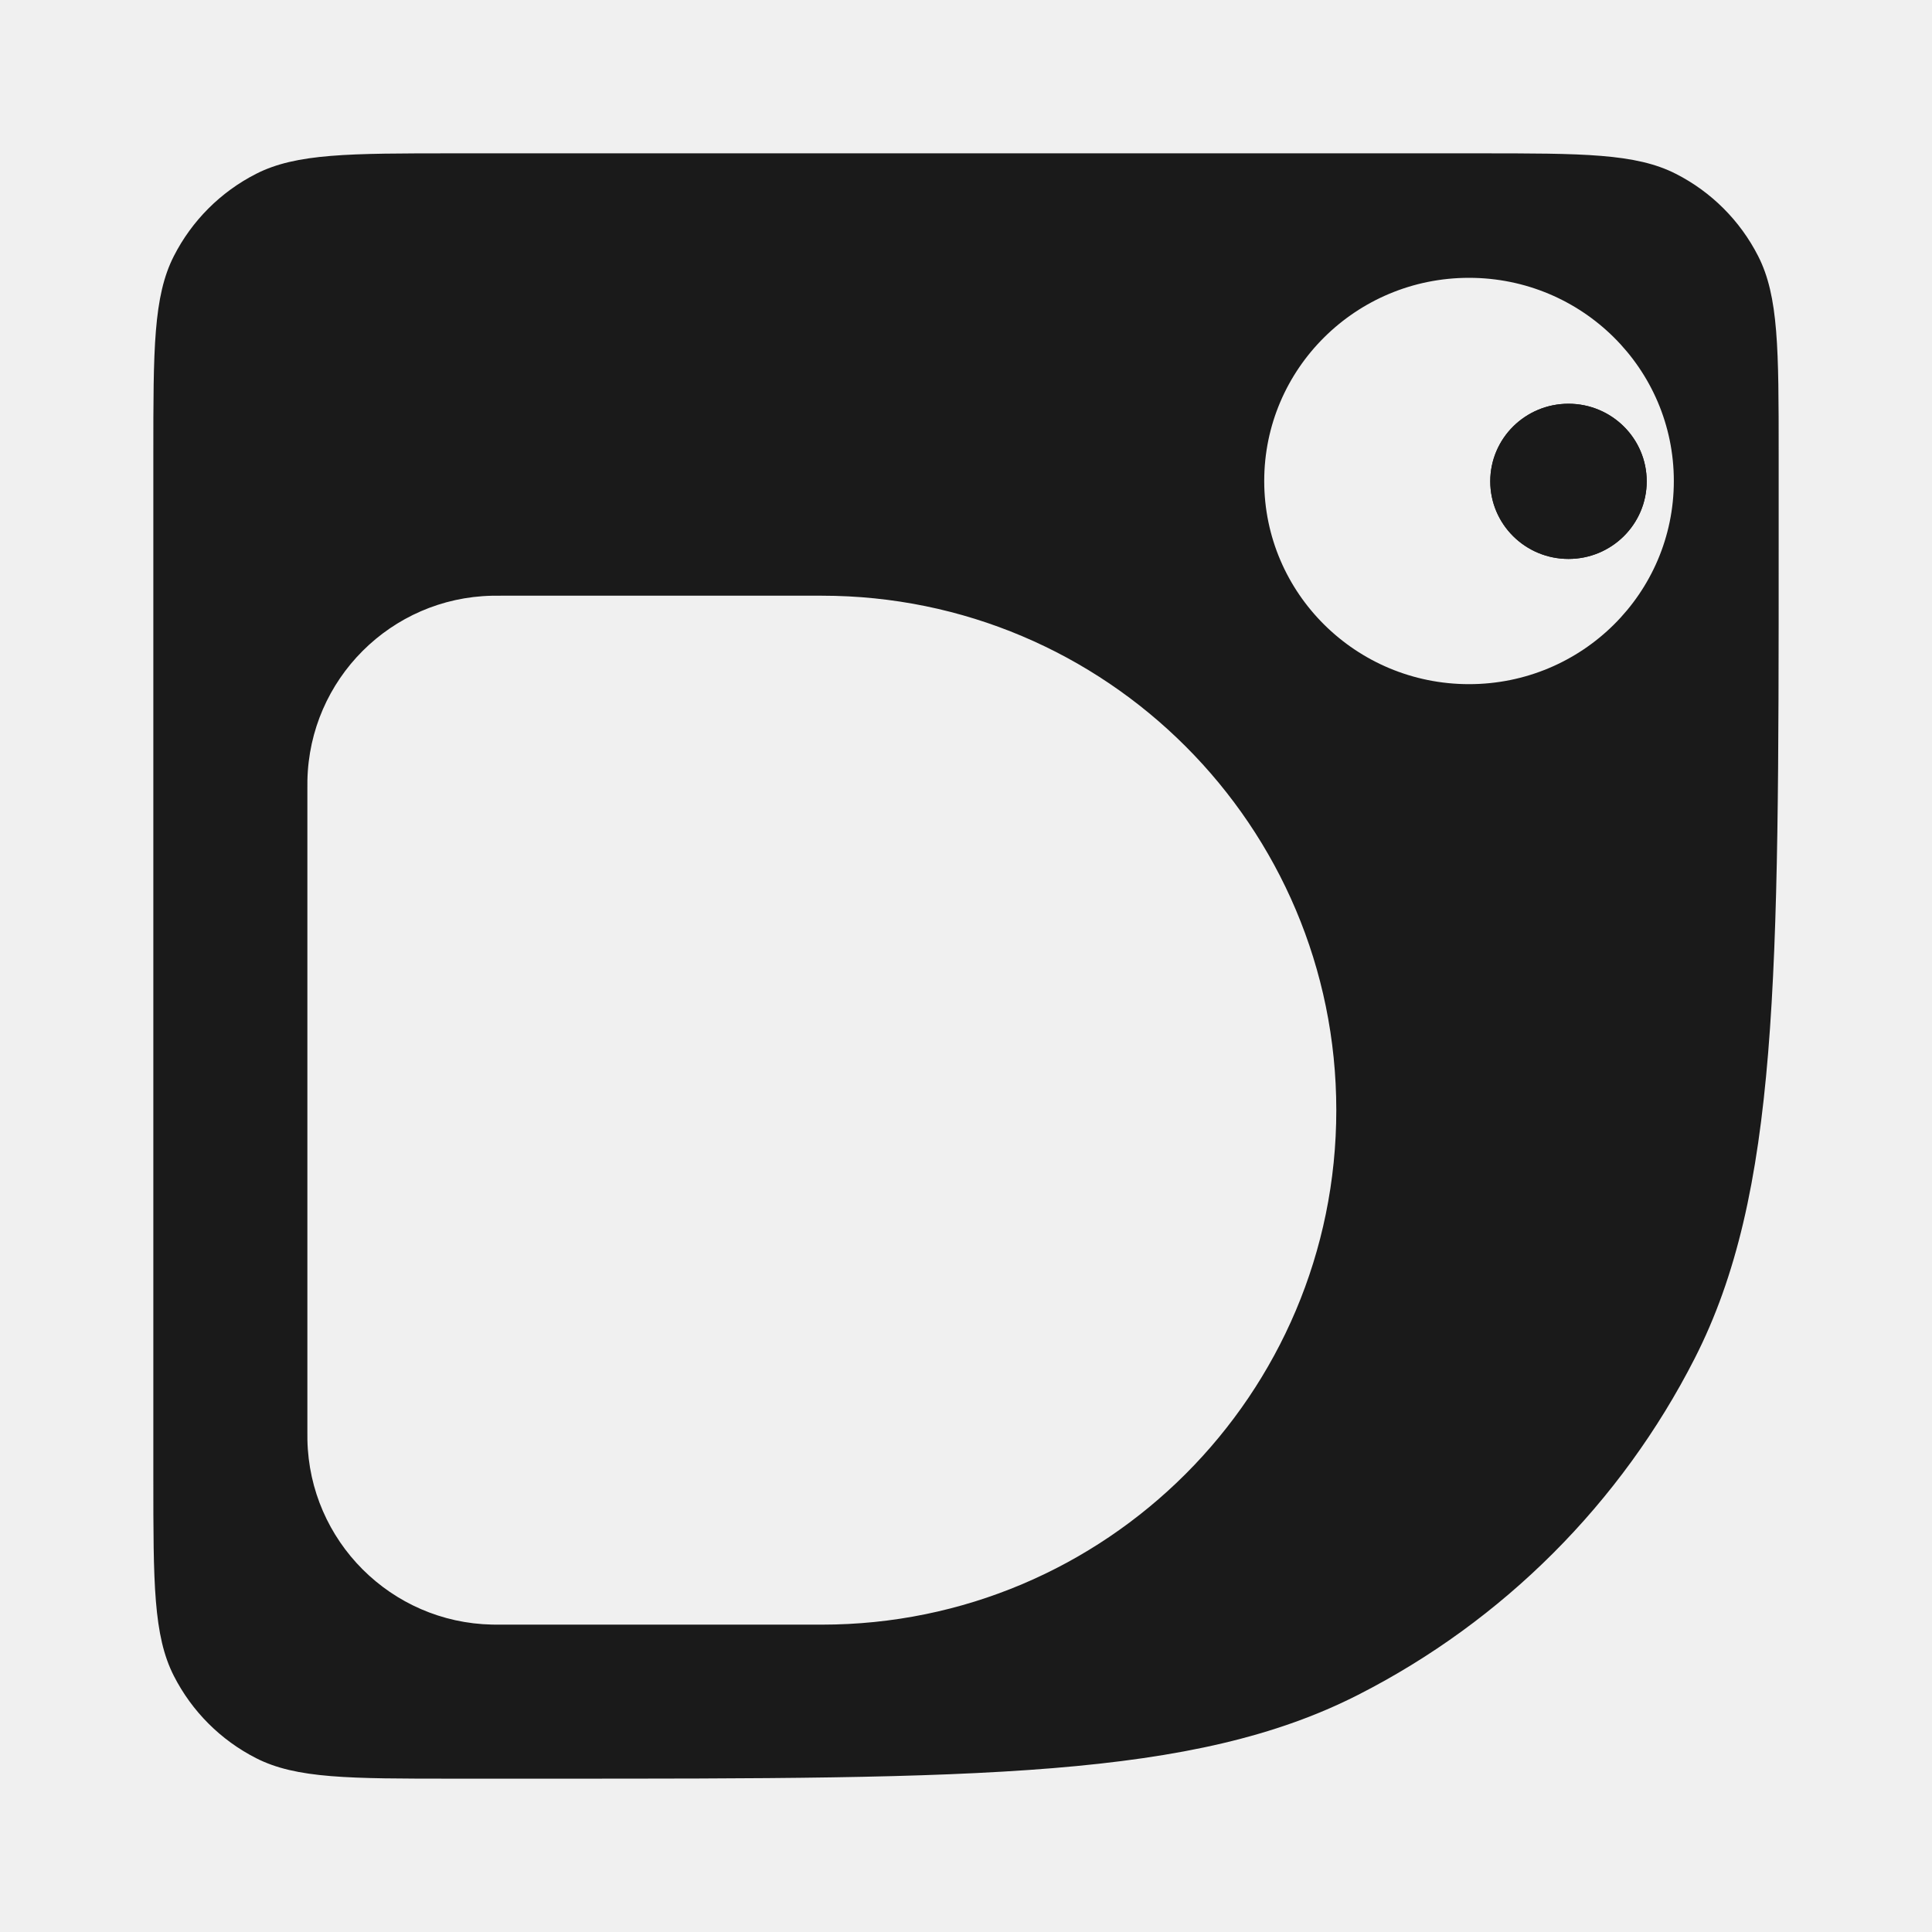
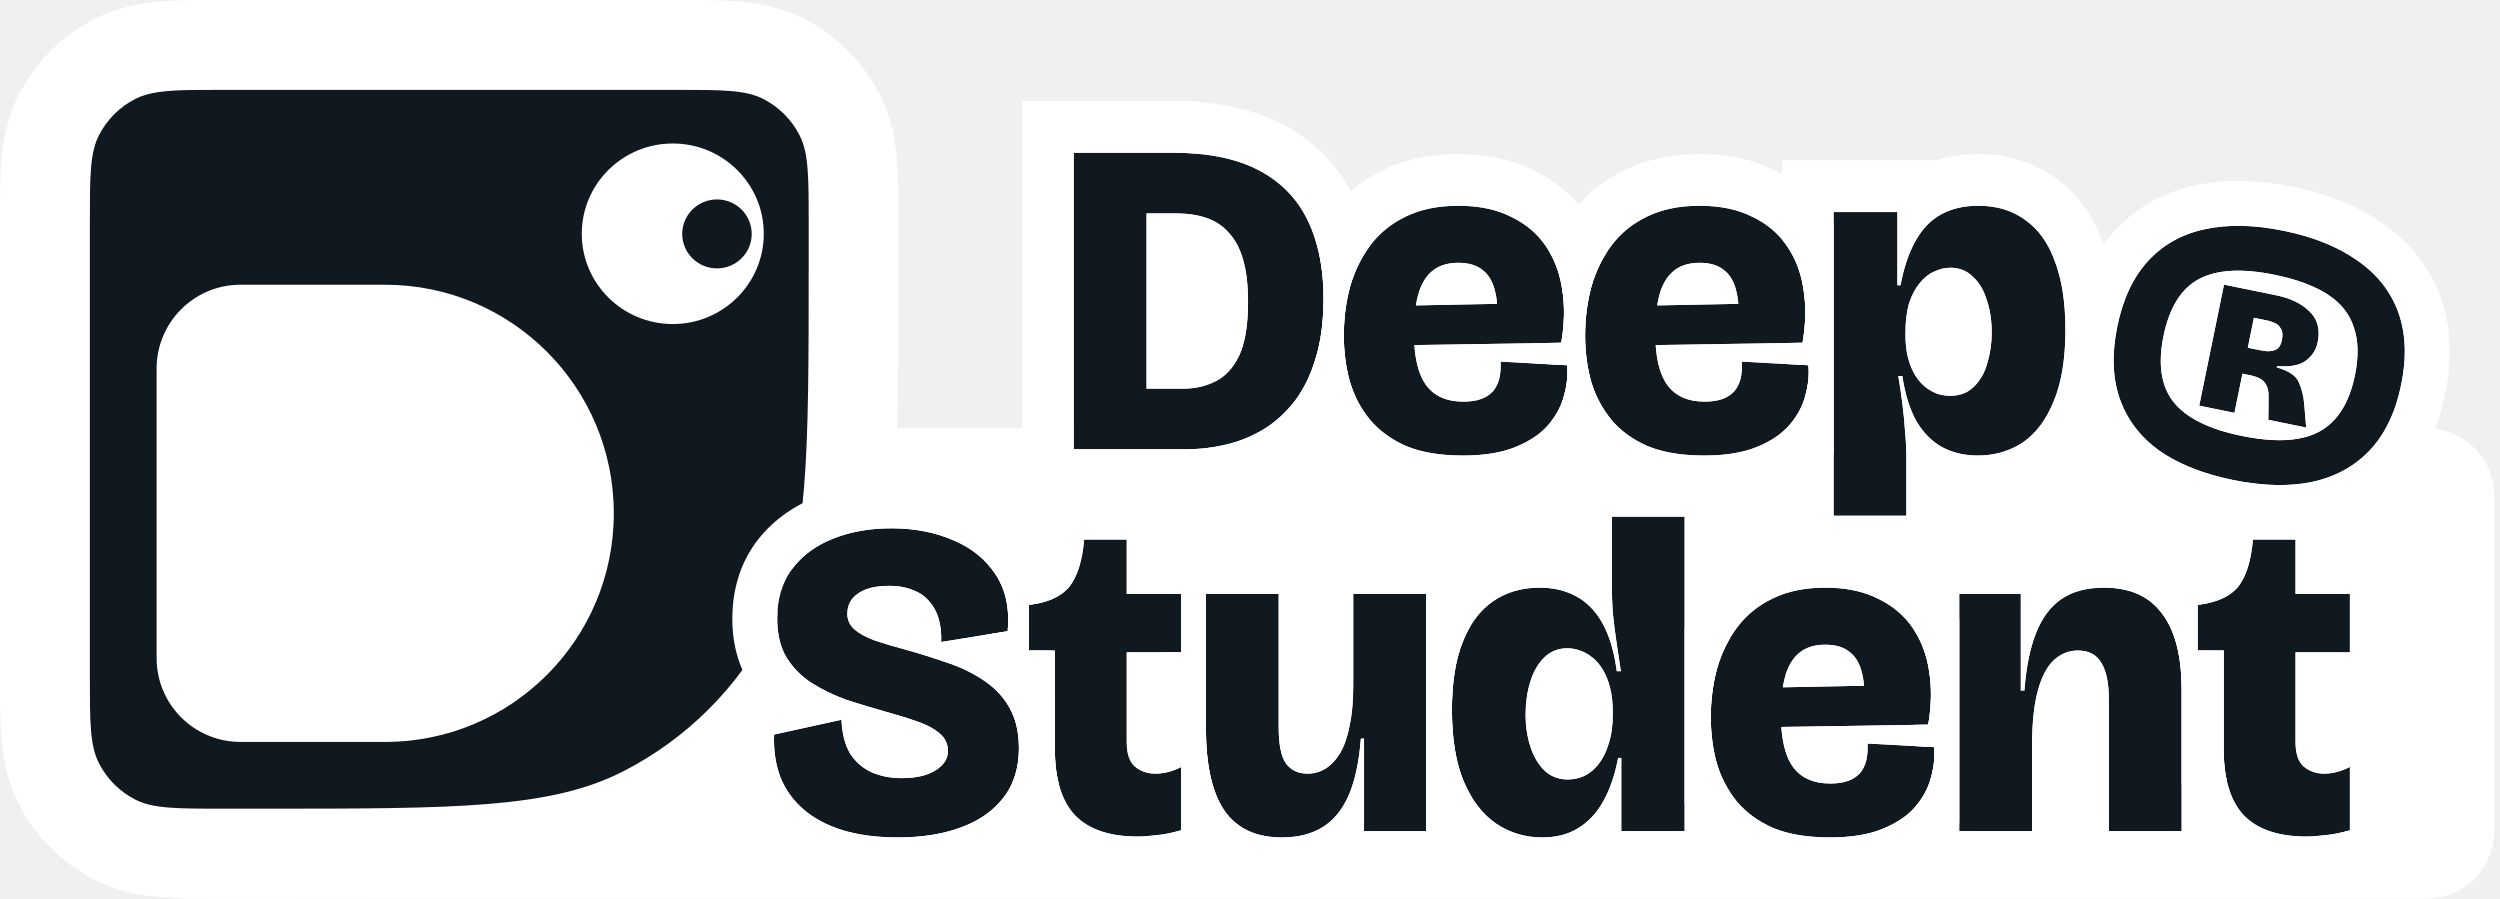
- <svg xmlns="http://www.w3.org/2000/svg" width="126" height="126" viewBox="0 0 126 126" fill="none">
-   <path d="M107.394 31.391C107.394 34.186 105.11 36.452 102.292 36.452C99.475 36.452 97.191 34.186 97.191 31.391C97.191 28.596 99.475 26.331 102.292 26.331C105.11 26.331 107.394 28.596 107.394 31.391Z" fill="#1A1A1A" />
-   <path fill-rule="evenodd" clip-rule="evenodd" d="M10 29.638C10 22.764 10 19.327 11.338 16.701C12.514 14.392 14.392 12.514 16.701 11.338C19.327 10 22.764 10 29.638 10H96.362C103.236 10 106.673 10 109.298 11.338C111.608 12.514 113.486 14.392 114.662 16.701C116 19.327 116 22.764 116 29.638V35.663C116 63.784 116 77.844 110.527 88.585C105.714 98.032 98.032 105.714 88.585 110.527C77.844 116 63.784 116 35.663 116H29.638C22.764 116 19.327 116 16.701 114.662C14.392 113.486 12.514 111.608 11.338 109.298C10 106.673 10 103.236 10 96.362V29.638ZM32.664 38.85H53.598C72.129 38.85 87.15 53.872 87.15 72.402C87.15 90.933 72.129 105.955 53.598 105.955H32.664C32.371 105.955 32.224 105.955 32.1 105.952C25.5 105.819 20.181 100.5 20.048 93.9C20.046 93.776 20.046 93.63 20.046 93.337V51.468C20.046 51.175 20.046 51.029 20.048 50.905C20.181 44.304 25.5 38.985 32.1 38.852C32.224 38.85 32.371 38.85 32.664 38.85ZM95.806 44.619C103.183 44.619 109.163 38.687 109.163 31.369C109.163 24.051 103.183 18.119 95.806 18.119C88.429 18.119 82.449 24.051 82.449 31.369C82.449 38.687 88.429 44.619 95.806 44.619ZM107.394 31.391C107.394 34.186 105.11 36.452 102.292 36.452C99.475 36.452 97.191 34.186 97.191 31.391C97.191 28.596 99.475 26.331 102.292 26.331C105.11 26.331 107.394 28.596 107.394 31.391Z" fill="#1A1A1A" />
+ <svg xmlns="http://www.w3.org/2000/svg" width="409" height="147" viewBox="0 0 409 147" fill="none">
+   <path d="M139.444 70.064H396.99C403.086 70.064 408.028 74.985 408.028 81.055V114.027H139.444V70.064Z" fill="white" />
+   <path d="M29.538 103.037H397.004C403.093 103.037 408.028 107.958 408.028 114.028V136.009C408.028 142.079 403.093 147 397.004 147H29.538V103.037Z" fill="white" />
+   <path d="M14.425 36.315C14.425 28.653 14.425 24.822 15.916 21.895C17.228 19.321 19.321 17.229 21.895 15.917C24.821 14.426 28.652 14.426 36.314 14.426H110.686C118.348 14.426 122.179 14.426 125.105 15.917C127.679 17.229 129.772 19.321 131.084 21.895C132.575 24.822 132.575 28.653 132.575 36.315V43.03C132.575 74.374 132.575 90.046 126.475 102.018C121.109 112.548 112.548 121.11 102.017 126.475C90.045 132.575 74.374 132.575 43.03 132.575H36.314C28.652 132.575 24.821 132.575 21.895 131.084C19.321 129.773 17.228 127.68 15.916 125.106C14.425 122.179 14.425 118.348 14.425 110.687V36.315Z" fill="#101820" />
+   <path d="M25.622 60.647C25.622 60.32 25.622 60.157 25.625 60.019C25.773 52.662 31.702 46.733 39.059 46.585C39.197 46.583 39.36 46.583 39.687 46.583H63.02C83.675 46.583 100.419 63.326 100.419 83.981C100.419 104.635 83.675 121.379 63.02 121.379H39.687C39.36 121.379 39.197 121.379 39.059 121.376C31.702 121.228 25.773 115.299 25.625 107.942C25.622 107.804 25.622 107.641 25.622 107.315V60.647Z" fill="white" />
+   <path d="M124.954 38.244C124.954 46.4 118.289 53.013 110.066 53.013C101.844 53.013 95.179 46.4 95.179 38.244C95.179 30.087 101.844 23.475 110.066 23.475C118.289 23.475 124.954 30.087 124.954 38.244Z" fill="white" />
+   <path d="M122.982 38.269C122.982 41.384 120.436 43.909 117.296 43.909C114.156 43.909 111.61 41.384 111.61 38.269C111.61 35.154 114.156 32.628 117.296 32.628C120.436 32.628 122.982 35.154 122.982 38.269Z" fill="#101820" />
+   <path d="M110.512 0C114.082 0 117.646 -0.012 120.654 0.233C123.436 0.461 126.717 0.964 130.089 2.408L131.539 3.087L132.526 3.614C137.402 6.346 141.368 10.466 143.913 15.461C145.887 19.335 146.507 23.166 146.767 26.346C147.012 29.354 147 32.918 147 36.488V43.17C147 58.526 147.011 70.928 146.192 80.954C145.359 91.152 143.595 100.184 139.327 108.56C132.577 121.806 121.806 132.577 108.56 139.327C100.184 143.595 91.152 145.359 80.954 146.192C70.928 147.011 58.526 147 43.17 147H36.488C32.918 147 29.354 147.012 26.346 146.767C23.166 146.507 19.335 145.887 15.461 143.913C10.133 141.199 5.801 136.867 3.087 131.539C1.113 127.665 0.493 123.834 0.233 120.654C-0.012 117.646 0 114.082 0 110.512V36.488C0 32.918 -0.012 29.354 0.233 26.346C0.493 23.166 1.113 19.335 3.087 15.461C5.801 10.133 10.133 5.801 15.461 3.087C19.335 1.113 23.166 0.493 26.346 0.233C29.354 -0.012 32.918 0 36.488 0V14.7L31.439 14.722C27.012 14.791 24.321 15.073 22.136 16.186C19.574 17.491 17.491 19.574 16.186 22.136C14.702 25.049 14.7 28.862 14.7 36.488V110.512C14.7 118.138 14.702 121.951 16.186 124.864C17.491 127.426 19.574 129.509 22.136 130.814C25.049 132.298 28.862 132.3 36.488 132.3H43.17C74.368 132.3 89.968 132.299 101.884 126.228C112.366 120.887 120.887 112.366 126.228 101.884C132.299 89.968 132.3 74.368 132.3 43.17V36.488C132.3 28.862 132.298 25.049 130.814 22.136C129.509 19.574 127.426 17.491 124.864 16.186C121.951 14.702 118.138 14.7 110.512 14.7H36.488V0H110.512Z" fill="white" />
+   <path d="M377.314 136.855C372.757 136.855 369.351 135.703 367.097 133.4C364.892 131.048 363.79 127.422 363.79 122.522V106.426H359.527V98.929H359.747C362.785 98.537 364.941 97.532 366.215 95.915C367.489 94.249 368.273 91.751 368.567 88.418V88.272H375.55V97.165H384.443V106.72H375.55V121.42C375.55 123.282 375.991 124.605 376.873 125.389C377.804 126.173 378.931 126.565 380.254 126.565C380.94 126.565 381.65 126.467 382.385 126.271C383.12 126.075 383.806 125.805 384.443 125.462V135.826C382.924 136.267 381.577 136.536 380.401 136.634C379.225 136.781 378.196 136.855 377.314 136.855Z" fill="#101820" />
+   <path d="M320.534 135.976V113.999V97.168H330.603V112.97H331.191C331.485 109.148 332.122 106.012 333.102 103.562C334.082 101.063 335.479 99.201 337.292 97.976C339.105 96.751 341.408 96.139 344.201 96.139C348.415 96.139 351.575 97.535 353.682 100.328C355.838 103.121 356.916 107.286 356.916 112.823V135.976H345.009V114.367C345.009 111.721 344.593 109.736 343.76 108.413C342.976 107.09 341.702 106.429 339.938 106.429C338.468 106.429 337.169 106.943 336.042 107.972C334.915 109.001 334.033 110.667 333.396 112.97C332.759 115.273 332.441 118.36 332.441 122.231V135.976H320.534Z" fill="#101820" />
+   <path d="M299.36 137.005C295.685 137.005 292.598 136.49 290.099 135.461C287.649 134.383 285.665 132.938 284.146 131.125C282.627 129.263 281.524 127.156 280.838 124.804C280.201 122.452 279.883 119.977 279.883 117.38C279.883 114.587 280.226 111.917 280.912 109.369C281.647 106.821 282.749 104.567 284.219 102.607C285.738 100.598 287.674 99.03 290.026 97.903C292.427 96.727 295.293 96.139 298.625 96.139C301.957 96.139 304.799 96.727 307.151 97.903C309.552 99.03 311.463 100.622 312.884 102.68C314.305 104.738 315.212 107.115 315.604 109.81C316.045 112.505 315.996 115.42 315.457 118.556L287.306 118.997V112.529L306.343 112.162L304.799 115.91C305.093 113.656 305.044 111.77 304.652 110.251C304.309 108.683 303.648 107.507 302.668 106.723C301.688 105.89 300.34 105.473 298.625 105.473C296.812 105.473 295.367 105.939 294.289 106.87C293.211 107.801 292.451 109.124 292.01 110.839C291.569 112.505 291.349 114.489 291.349 116.792C291.349 120.761 292.01 123.652 293.333 125.465C294.656 127.278 296.69 128.185 299.434 128.185C300.61 128.185 301.59 128.038 302.374 127.744C303.158 127.45 303.795 127.033 304.285 126.494C304.775 125.906 305.118 125.22 305.314 124.436C305.51 123.603 305.583 122.672 305.534 121.643L316.412 122.231C316.559 123.848 316.388 125.514 315.898 127.229C315.457 128.944 314.599 130.537 313.325 132.007C312.051 133.477 310.263 134.677 307.96 135.608C305.706 136.539 302.839 137.005 299.36 137.005Z" fill="#101820" />
+   <path d="M252.308 137.004C249.515 137.004 246.991 136.245 244.737 134.726C242.532 133.207 240.768 130.904 239.445 127.817C238.171 124.73 237.534 120.834 237.534 116.13C237.534 111.671 238.122 107.972 239.298 105.032C240.474 102.043 242.14 99.813 244.296 98.343C246.452 96.873 248.976 96.138 251.867 96.138C254.121 96.138 256.105 96.604 257.82 97.535C259.584 98.466 261.03 99.936 262.157 101.945C263.284 103.954 264.068 106.575 264.509 109.809H265.17C264.925 108.143 264.68 106.502 264.435 104.885C264.19 103.268 263.994 101.7 263.847 100.181C263.749 98.662 263.7 97.241 263.7 95.918V84.525H275.607V122.304V135.975H265.244V123.995H264.729C264.19 126.837 263.357 129.238 262.23 131.198C261.152 133.109 259.78 134.554 258.114 135.534C256.497 136.514 254.562 137.004 252.308 137.004ZM256.497 127.523C257.428 127.523 258.335 127.327 259.217 126.935C260.099 126.494 260.883 125.832 261.569 124.95C262.255 124.068 262.794 122.966 263.186 121.643C263.627 120.32 263.847 118.752 263.847 116.939V116.424C263.847 114.954 263.7 113.656 263.406 112.529C263.112 111.353 262.72 110.373 262.23 109.589C261.74 108.756 261.177 108.094 260.54 107.604C259.903 107.065 259.217 106.673 258.482 106.428C257.796 106.183 257.11 106.061 256.424 106.061C254.905 106.061 253.631 106.575 252.602 107.604C251.573 108.633 250.813 109.981 250.323 111.647C249.833 113.264 249.588 115.028 249.588 116.939C249.588 118.85 249.858 120.614 250.397 122.231C250.936 123.848 251.72 125.146 252.749 126.126C253.778 127.057 255.027 127.523 256.497 127.523Z" fill="#101820" />
+   <path d="M209.705 137.003C205.491 137.003 202.355 135.533 200.297 132.593C198.288 129.653 197.283 125.145 197.283 119.069V97.166H209.19V118.922C209.19 121.764 209.582 123.748 210.366 124.875C211.199 126.002 212.375 126.566 213.894 126.566C214.972 126.566 215.952 126.296 216.834 125.757C217.765 125.169 218.574 124.312 219.26 123.185C219.946 122.009 220.46 120.514 220.803 118.701C221.195 116.888 221.391 114.708 221.391 112.16V97.166H233.298V118.481V135.974H223.155V120.833H222.641C222.347 124.606 221.685 127.693 220.656 130.094C219.627 132.446 218.206 134.185 216.393 135.312C214.58 136.439 212.351 137.003 209.705 137.003Z" fill="#101820" />
+   <path d="M186.099 136.855C181.542 136.855 178.136 135.703 175.882 133.4C173.678 131.048 172.575 127.422 172.575 122.522V106.426H168.312V98.929H168.533C171.571 98.537 173.727 97.532 175.001 95.915C176.275 94.249 177.058 91.751 177.352 88.418V88.272H184.335V97.165H193.228V106.72H184.335V121.42C184.335 123.282 184.776 124.605 185.658 125.389C186.589 126.173 187.716 126.565 189.039 126.565C189.725 126.565 190.435 126.467 191.17 126.271C191.905 126.075 192.591 125.805 193.228 125.462V135.826C191.709 136.267 190.362 136.536 189.186 136.634C188.01 136.781 186.981 136.855 186.099 136.855Z" fill="#101820" />
+   <path d="M146.926 137.003C143.496 137.003 140.483 136.611 137.886 135.827C135.338 135.043 133.206 133.916 131.491 132.446C129.776 130.976 128.502 129.212 127.669 127.154C126.885 125.047 126.542 122.72 126.64 120.172L137.665 117.747C137.763 120 138.229 121.838 139.062 123.259C139.944 124.631 141.12 125.66 142.59 126.346C144.06 126.983 145.701 127.301 147.514 127.301C148.984 127.301 150.283 127.13 151.41 126.787C152.537 126.395 153.419 125.88 154.056 125.243C154.742 124.557 155.085 123.773 155.085 122.891C155.085 121.715 154.644 120.76 153.762 120.025C152.88 119.241 151.655 118.58 150.087 118.041C148.568 117.502 146.828 116.963 144.868 116.424C142.761 115.836 140.654 115.199 138.547 114.513C136.489 113.778 134.603 112.871 132.888 111.793C131.173 110.715 129.776 109.319 128.698 107.604C127.669 105.889 127.155 103.757 127.155 101.209C127.155 98.073 127.939 95.403 129.507 93.198C131.124 90.993 133.329 89.326 136.122 88.2C138.964 87.023 142.198 86.436 145.824 86.436C149.646 86.436 153.051 87.097 156.04 88.42C159.029 89.694 161.332 91.581 162.949 94.079C164.566 96.579 165.203 99.641 164.86 103.267L153.982 105.031C154.031 103.561 153.884 102.263 153.541 101.136C153.198 100.009 152.659 99.053 151.924 98.269C151.238 97.485 150.356 96.897 149.278 96.505C148.2 96.064 146.926 95.844 145.456 95.844C143.937 95.844 142.663 96.04 141.634 96.431C140.654 96.823 139.895 97.362 139.356 98.049C138.866 98.734 138.621 99.519 138.621 100.401C138.621 101.43 139.013 102.287 139.797 102.973C140.581 103.659 141.708 104.272 143.178 104.811C144.648 105.301 146.387 105.815 148.396 106.354C150.503 106.942 152.61 107.604 154.717 108.339C156.873 109.025 158.858 109.956 160.671 111.132C162.484 112.259 163.929 113.729 165.007 115.542C166.134 117.355 166.698 119.657 166.698 122.45C166.698 125.684 165.84 128.379 164.125 130.535C162.459 132.691 160.132 134.308 157.143 135.386C154.203 136.464 150.797 137.003 146.926 137.003Z" fill="#101820" />
+   <path d="M384.443 97.169H375.55V88.272H368.566V88.419C368.272 91.751 367.489 94.25 366.215 95.916C365.1 97.331 363.311 98.278 360.846 98.755L359.748 98.931H359.525V106.428H363.789V122.524C363.789 127.424 364.893 131.05 367.098 133.402C369.211 135.561 372.335 136.708 376.472 136.844L377.315 136.858C378.197 136.858 379.226 136.782 380.402 136.635C381.577 136.537 382.924 136.269 384.443 135.828V125.463C383.806 125.806 383.121 126.078 382.386 126.274C381.652 126.47 380.94 126.569 380.255 126.569C378.932 126.569 377.805 126.175 376.874 125.391C376.102 124.705 375.667 123.606 375.571 122.093L375.55 121.422V106.722H384.443V97.169ZM382.9 117.945L390.099 114.072H382.9V117.945ZM382.9 89.819H391.793V141.348L386.492 142.887C384.753 143.392 383.01 143.758 381.31 143.924L381.313 143.932C379.931 144.104 378.585 144.208 377.315 144.208C371.969 144.208 366.677 142.934 362.637 139.302L361.844 138.545L361.736 138.43C359.049 135.563 357.589 132.006 356.916 128.219V112.823C356.916 107.286 355.839 103.12 353.683 100.327C353.23 99.727 352.725 99.194 352.175 98.723V91.581H359.188C359.874 91.468 360.283 91.326 360.494 91.233C360.682 90.845 361.028 89.906 361.216 88.039V80.922H382.9V89.819Z" fill="white" />
+   <path d="M313.182 89.817H337.414C339.6 89.094 341.898 88.787 344.201 88.787C350.165 88.787 355.711 90.865 359.496 95.836H359.5L359.504 95.843C359.518 95.862 359.536 95.881 359.55 95.9H359.547C360.211 96.768 360.792 97.686 361.298 98.646C360.809 98.756 360.294 98.859 359.748 98.929H359.525V106.426H363.781C363.783 106.435 363.787 106.443 363.789 106.451V122.522C363.789 124.377 363.95 126.05 364.266 127.54V143.323H313.182V132.155C313.229 132.103 313.28 132.056 313.326 132.004C314.6 130.534 315.458 128.942 315.899 127.227C316.389 125.512 316.559 123.845 316.412 122.228L313.182 122.052V118.585L315.457 118.553C315.996 115.417 316.046 112.502 315.605 109.807C315.241 107.309 314.429 105.089 313.182 103.139V89.817ZM320.532 135.973H332.44V122.228C332.44 118.358 332.758 115.272 333.395 112.969C334.032 110.666 334.916 108.999 336.043 107.97C337.17 106.941 338.468 106.426 339.937 106.426C341.701 106.426 342.975 107.088 343.759 108.411C344.592 109.734 345.008 111.719 345.008 114.365V135.973H356.916V112.822C356.916 107.632 355.968 103.646 354.074 100.867L353.682 100.325C351.707 97.707 348.806 96.315 344.979 96.151L344.201 96.137C341.408 96.137 339.105 96.75 337.292 97.975C335.479 99.2 334.08 101.06 333.1 103.559C332.12 106.009 331.485 109.147 331.191 112.969H330.602V97.167H320.532V135.973Z" fill="white" />
+   <path d="M298.625 88.787C302.738 88.787 306.705 89.504 310.271 91.249L310.275 91.246C310.322 91.268 310.368 91.295 310.415 91.317C310.422 91.321 310.432 91.324 310.44 91.328H310.436C313.432 92.762 316.018 94.763 318.07 97.339L318.931 98.502C319.533 99.374 320.063 100.28 320.532 101.212V134.624C320.031 135.387 319.484 136.121 318.881 136.817C316.676 139.361 313.835 141.145 310.763 142.394L310.767 142.398C310.758 142.401 310.747 142.405 310.738 142.408C310.73 142.412 310.721 142.416 310.713 142.419L310.709 142.415C307.285 143.818 303.402 144.353 299.361 144.353C295.589 144.353 291.974 143.897 288.688 142.778L287.303 142.254L287.22 142.222L287.137 142.186C284.21 140.897 281.587 139.142 279.414 136.856L278.513 135.844L278.481 135.805L278.449 135.769C277.342 134.412 276.398 132.96 275.606 131.426V102.712C276.37 101.122 277.275 99.61 278.338 98.194L278.356 98.172C280.608 95.193 283.479 92.886 286.85 91.271C290.46 89.516 294.465 88.787 298.625 88.787ZM298.625 105.472C300.34 105.472 301.687 105.888 302.666 106.721C303.646 107.505 304.308 108.681 304.651 110.249C304.803 110.838 304.9 111.483 304.949 112.183L291.677 112.441C291.771 111.878 291.877 111.342 292.011 110.837C292.452 109.122 293.212 107.799 294.29 106.868C295.368 105.937 296.813 105.472 298.625 105.472ZM279.899 118.345C279.968 120.591 280.282 122.743 280.839 124.801C281.525 127.153 282.626 129.26 284.144 131.121C285.663 132.934 287.648 134.382 290.098 135.46C292.285 136.36 294.922 136.866 298.008 136.978L299.361 137.003C302.404 137.003 304.979 136.646 307.084 135.934L307.96 135.607C309.975 134.793 311.596 133.77 312.823 132.543L313.325 132.004C314.599 130.534 315.458 128.942 315.899 127.227C316.389 125.512 316.559 123.845 316.412 122.228L305.534 121.64C305.583 122.669 305.511 123.602 305.315 124.435C305.119 125.219 304.775 125.904 304.285 126.492C303.795 127.031 303.156 127.447 302.372 127.741C301.588 128.034 300.608 128.182 299.433 128.182C296.689 128.182 294.655 127.274 293.332 125.462C292.26 123.992 291.629 121.813 291.426 118.926L315.457 118.553C315.996 115.417 316.045 112.502 315.604 109.807C315.261 107.449 314.524 105.336 313.394 103.466L312.884 102.68C311.463 100.622 309.553 99.026 307.153 97.899C305.095 96.87 302.661 96.294 299.853 96.166L298.625 96.137C295.294 96.137 292.427 96.724 290.026 97.899L289.162 98.344C287.195 99.427 285.548 100.847 284.22 102.604C282.75 104.564 281.646 106.818 280.911 109.366C280.225 111.914 279.884 114.587 279.884 117.38L279.899 118.345Z" fill="white" />
+   <path d="M275.606 84.524H263.699V95.915C263.699 97.238 263.748 98.66 263.846 100.178C263.993 101.697 264.189 103.266 264.434 104.883C264.679 106.5 264.925 108.142 265.17 109.807H264.51C264.069 106.574 263.282 103.953 262.155 101.944C261.028 99.935 259.584 98.464 257.82 97.533C256.319 96.719 254.612 96.261 252.699 96.159L251.866 96.137C248.976 96.138 246.453 96.871 244.297 98.341L243.511 98.93C241.732 100.382 240.327 102.415 239.298 105.031C238.122 107.97 237.536 111.669 237.536 116.127L237.565 117.854C237.704 121.793 238.33 125.115 239.445 127.816L233.297 130.35V100.448C234.877 97.195 237.105 94.349 240.156 92.269C243.662 89.878 247.664 88.787 251.866 88.787C253.381 88.787 254.882 88.937 256.349 89.25V77.174H282.956V104.525C282.102 106 281.417 107.612 280.911 109.366C280.225 111.914 279.884 114.587 279.884 117.38C279.885 119.976 280.202 122.45 280.839 124.802C281.33 126.485 282.039 128.039 282.956 129.471V143.324H258.689C256.63 144.035 254.476 144.354 252.308 144.354C248.094 144.354 244.132 143.179 240.629 140.819L240.597 140.797L240.568 140.776C237.361 138.566 234.999 135.519 233.297 132.03V130.35L239.445 127.816C240.768 130.903 242.534 133.206 244.739 134.725C246.711 136.054 248.889 136.802 251.274 136.968L252.308 137.004C254.562 137.004 256.497 136.512 258.114 135.532C259.78 134.552 261.153 133.108 262.231 131.197C263.358 129.237 264.19 126.836 264.729 123.994H265.245V135.974H275.606V84.524ZM256.424 106.061C257.109 106.061 257.795 106.182 258.48 106.427C259.215 106.672 259.903 107.065 260.54 107.604C261.177 108.094 261.741 108.756 262.231 109.588C262.72 110.372 263.114 111.352 263.408 112.528C263.702 113.654 263.846 114.952 263.846 116.422V116.938C263.846 118.75 263.626 120.317 263.185 121.64C262.794 122.962 262.256 124.067 261.57 124.949C260.884 125.831 260.098 126.492 259.216 126.933C258.334 127.325 257.427 127.522 256.496 127.522C255.21 127.522 254.092 127.165 253.144 126.452L252.749 126.126C251.849 125.268 251.135 124.166 250.61 122.821L250.398 122.228C249.994 121.015 249.738 119.72 249.637 118.342L249.587 116.938C249.587 115.027 249.833 113.262 250.323 111.645C250.813 109.979 251.573 108.633 252.602 107.604C253.631 106.575 254.905 106.061 256.424 106.061Z" fill="white" />
+   <path d="M209.191 97.172H197.283V119.075L197.33 121.279C197.549 126.252 198.54 130.025 200.298 132.598C202.227 135.353 205.102 136.818 208.925 136.991L209.704 137.009C212.35 137.009 214.581 136.445 216.394 135.318C218.206 134.191 219.628 132.452 220.657 130.1C221.686 127.699 222.344 124.61 222.638 120.837H223.155V135.979H233.297V97.172H221.389V112.163C221.389 114.711 221.193 116.892 220.801 118.705C220.458 120.518 219.944 122.012 219.258 123.188C218.572 124.314 217.766 125.173 216.835 125.761C215.953 126.3 214.97 126.572 213.892 126.572L213.34 126.544C212.086 126.42 211.093 125.867 210.364 124.882C209.678 123.896 209.295 122.251 209.209 119.951L209.191 118.928V97.172ZM240.647 102.294C240.144 103.123 239.691 104.036 239.298 105.035C238.122 107.975 237.536 111.674 237.536 116.132C237.536 120.836 238.171 124.734 239.445 127.821C239.81 128.672 240.216 129.458 240.647 130.19V143.329H216.473C214.294 144.048 212.007 144.359 209.704 144.359C203.955 144.359 198.666 142.355 194.99 137.766L194.276 136.811L194.251 136.779L194.229 136.743C193.868 136.214 193.536 135.665 193.228 135.099V125.467C192.591 125.81 191.906 126.082 191.171 126.278C190.93 126.342 190.689 126.389 190.453 126.432C190.086 124.072 189.933 121.598 189.933 119.075V106.726H193.228V97.172H189.933V89.822H240.647V102.294Z" fill="white" />
+   <path d="M193.228 97.169H184.335V88.272H177.351V88.419C177.057 91.751 176.274 94.25 175 95.916C173.885 97.331 172.096 98.278 169.631 98.755L168.533 98.931H168.31V106.428H172.574V122.524C172.574 127.424 173.678 131.05 175.883 133.402C177.996 135.561 181.12 136.708 185.257 136.844L186.1 136.858C186.982 136.858 188.012 136.782 189.187 136.635C190.362 136.537 191.71 136.269 193.228 135.828V125.463C192.591 125.806 191.906 126.078 191.171 126.274C190.437 126.47 189.725 126.569 189.04 126.569C187.717 126.569 186.59 126.175 185.659 125.391C184.887 124.705 184.452 123.606 184.356 122.093L184.335 121.422V106.722H193.228V97.169ZM191.685 89.819H200.578V97.169H197.283V114.072H191.685V117.945L197.283 114.934V119.071C197.283 125.147 198.289 129.655 200.298 132.594C200.388 132.723 200.484 132.845 200.578 132.968V141.348L195.277 142.887C193.539 143.392 191.796 143.758 190.095 143.924L190.098 143.932C188.716 144.104 187.37 144.208 186.1 144.208C180.754 144.208 175.462 142.934 171.422 139.302L170.629 138.545L170.521 138.43C167.773 135.499 166.303 131.847 165.651 127.965C166.345 126.344 166.699 124.508 166.699 122.452C166.699 119.85 166.202 117.676 165.224 115.924V113.778H163.745C162.948 112.837 162.02 112.019 160.96 111.323V103.898L164.862 103.266C165.204 99.641 164.565 96.577 162.949 94.079C162.374 93.19 161.709 92.382 160.96 91.649V91.581H167.973C168.659 91.468 169.068 91.326 169.279 91.233C169.467 90.845 169.813 89.906 170.001 88.039V80.922H191.685V89.819Z" fill="white" />
+   <path d="M119.858 99.566C120.108 95.752 121.254 92.123 123.518 88.939L123.547 88.896L123.579 88.853C126.079 85.444 129.426 82.981 133.341 81.395C137.21 79.799 141.414 79.084 145.823 79.084C150.462 79.084 154.874 79.888 158.919 81.661L158.922 81.657C162.867 83.339 166.192 85.901 168.641 89.38L169.122 90.087C170.717 92.554 171.648 95.24 172.054 98.033C171.053 98.449 169.883 98.756 168.533 98.93H168.311V106.428H171.946L171.645 109.614L170.033 109.873C170.466 110.443 170.871 111.039 171.246 111.66C171.77 112.502 172.211 113.377 172.574 114.273V122.524C172.574 124.753 172.807 126.718 173.263 128.42C172.6 130.812 171.5 133.072 169.879 135.11L169.876 135.106C167.227 138.499 163.686 140.841 159.637 142.302L159.633 142.298C155.728 143.724 151.45 144.354 146.928 144.355C143.456 144.355 140.144 144.01 137.066 143.228L135.763 142.865L135.724 142.854V142.851C132.802 141.952 130.085 140.644 127.706 138.835L126.709 138.027C124.441 136.084 122.641 133.754 121.368 131.079L120.855 129.913L120.816 129.816L120.78 129.719C119.615 126.589 119.167 123.277 119.298 119.889L119.513 114.215L123.73 113.286C123.524 113.023 123.318 112.759 123.123 112.486L122.434 111.452L122.395 111.384C120.517 108.254 119.804 104.729 119.804 101.209L119.858 99.566ZM127.179 102.146C127.291 104.284 127.797 106.104 128.697 107.605C129.775 109.32 131.174 110.715 132.889 111.793C134.604 112.871 136.49 113.778 138.548 114.513C140.655 115.199 142.762 115.835 144.868 116.423C146.828 116.961 148.568 117.502 150.087 118.041L151.199 118.468C152.246 118.918 153.1 119.438 153.762 120.026L154.074 120.313C154.748 121.004 155.086 121.865 155.086 122.893L155.068 123.216C154.993 123.967 154.656 124.643 154.056 125.244L153.532 125.7C152.963 126.131 152.255 126.493 151.411 126.787L150.532 127.013C149.622 127.206 148.615 127.3 147.513 127.3C145.701 127.3 144.059 126.983 142.589 126.346C141.12 125.66 139.943 124.631 139.062 123.259C138.229 121.838 137.764 120.001 137.666 117.747L126.641 120.173C126.543 122.72 126.887 125.047 127.671 127.153C128.504 129.211 129.778 130.977 131.493 132.447C133.207 133.916 135.337 135.044 137.884 135.827C140.157 136.514 142.751 136.901 145.661 136.987L146.928 137.005C150.798 137.004 154.203 136.464 157.142 135.386C159.757 134.443 161.867 133.088 163.469 131.32L164.126 130.534C165.626 128.648 166.469 126.35 166.656 123.64L166.699 122.452C166.699 120.007 166.267 117.937 165.404 116.243L165.009 115.543C163.931 113.73 162.483 112.26 160.67 111.133C158.857 109.957 156.872 109.026 154.716 108.34C152.609 107.605 150.503 106.944 148.396 106.356C146.387 105.817 144.648 105.299 143.178 104.809C142.076 104.405 141.167 103.961 140.45 103.474L139.797 102.971C139.014 102.286 138.62 101.43 138.62 100.402C138.62 99.52 138.866 98.734 139.356 98.047C139.76 97.533 140.289 97.101 140.942 96.752L141.635 96.433C142.664 96.04 143.938 95.844 145.457 95.844L146.523 95.883C147.552 95.966 148.471 96.174 149.279 96.504L150.051 96.835C150.786 97.202 151.409 97.682 151.924 98.27C152.659 99.054 153.2 100.008 153.543 101.134C153.886 102.261 154.033 103.561 153.984 105.031L164.862 103.266C165.205 99.64 164.566 96.577 162.949 94.078C161.332 91.58 159.029 89.692 156.04 88.419C153.052 87.096 149.645 86.434 145.823 86.434C142.198 86.434 138.964 87.024 136.122 88.2L135.103 88.648C132.788 89.752 130.923 91.269 129.508 93.199C127.94 95.404 127.154 98.073 127.154 101.209L127.179 102.146Z" fill="white" />
+   <path d="M299.977 84.377V48.509V34.691H310.414V46.672H310.929C311.468 43.781 312.276 41.38 313.354 39.469C314.432 37.509 315.804 36.063 317.47 35.132C319.185 34.152 321.243 33.662 323.644 33.662C326.682 33.662 329.255 34.446 331.362 36.014C333.518 37.533 335.135 39.812 336.213 42.85C337.339 45.839 337.903 49.538 337.903 53.948C337.903 58.701 337.266 62.597 335.992 65.635C334.767 68.673 333.076 70.927 330.92 72.397C328.765 73.818 326.315 74.528 323.571 74.528C321.366 74.528 319.406 74.063 317.691 73.132C316.025 72.201 314.628 70.78 313.501 68.869C312.423 66.909 311.664 64.459 311.223 61.519H310.561C310.806 62.94 311.027 64.434 311.223 66.002C311.419 67.521 311.566 69.04 311.664 70.559C311.811 72.029 311.884 73.45 311.884 74.822V84.377H299.977ZM319.087 64.753C320.655 64.753 321.929 64.263 322.909 63.283C323.938 62.303 324.673 61.029 325.114 59.461C325.604 57.844 325.849 56.153 325.849 54.389C325.849 52.429 325.58 50.665 325.041 49.097C324.551 47.48 323.791 46.206 322.762 45.275C321.782 44.295 320.557 43.805 319.087 43.805C318.156 43.805 317.25 44.026 316.368 44.467C315.486 44.859 314.702 45.496 314.016 46.378C313.33 47.211 312.766 48.289 312.325 49.612C311.933 50.935 311.737 52.527 311.737 54.389V54.83C311.737 56.3 311.884 57.574 312.178 58.652C312.472 59.73 312.864 60.661 313.354 61.445C313.844 62.229 314.408 62.866 315.045 63.356C315.682 63.846 316.343 64.214 317.029 64.459C317.715 64.655 318.401 64.753 319.087 64.753Z" fill="#101820" />
+   <path d="M278.803 74.528C275.128 74.528 272.041 74.014 269.542 72.985C267.092 71.907 265.108 70.461 263.589 68.648C262.07 66.786 260.967 64.679 260.281 62.327C259.644 59.975 259.326 57.501 259.326 54.904C259.326 52.111 259.669 49.44 260.355 46.892C261.09 44.344 262.192 42.09 263.662 40.13C265.181 38.121 267.117 36.553 269.469 35.426C271.87 34.25 274.736 33.662 278.068 33.662C281.4 33.662 284.242 34.25 286.594 35.426C288.995 36.553 290.906 38.146 292.327 40.204C293.748 42.262 294.655 44.638 295.047 47.333C295.488 50.028 295.439 52.944 294.9 56.08L266.749 56.521V50.053L285.786 49.685L284.242 53.434C284.536 51.18 284.487 49.293 284.095 47.774C283.752 46.206 283.091 45.03 282.111 44.246C281.131 43.413 279.783 42.997 278.068 42.997C276.255 42.997 274.81 43.462 273.732 44.393C272.654 45.324 271.894 46.647 271.453 48.362C271.012 50.028 270.792 52.013 270.792 54.316C270.792 58.285 271.453 61.176 272.776 62.989C274.099 64.802 276.133 65.708 278.877 65.708C280.053 65.708 281.033 65.561 281.817 65.267C282.601 64.973 283.238 64.557 283.728 64.018C284.218 63.43 284.561 62.744 284.757 61.96C284.953 61.127 285.026 60.196 284.977 59.167L295.855 59.755C296.002 61.372 295.831 63.038 295.341 64.753C294.9 66.468 294.042 68.06 292.768 69.53C291.494 71 289.706 72.201 287.403 73.132C285.149 74.063 282.282 74.528 278.803 74.528Z" fill="#101820" />
+   <path d="M239.326 74.528C235.651 74.528 232.564 74.014 230.065 72.985C227.615 71.907 225.63 70.461 224.111 68.648C222.592 66.786 221.49 64.679 220.804 62.327C220.167 59.975 219.848 57.501 219.848 54.904C219.848 52.111 220.191 49.44 220.877 46.892C221.612 44.344 222.715 42.09 224.185 40.13C225.704 38.121 227.639 36.553 229.991 35.426C232.392 34.25 235.259 33.662 238.591 33.662C241.923 33.662 244.765 34.25 247.117 35.426C249.518 36.553 251.429 38.146 252.85 40.204C254.271 42.262 255.177 44.638 255.569 47.333C256.01 50.028 255.961 52.944 255.422 56.08L227.272 56.521V50.053L246.308 49.685L244.765 53.434C245.059 51.18 245.01 49.293 244.618 47.774C244.275 46.206 243.613 45.03 242.633 44.246C241.653 43.413 240.306 42.997 238.591 42.997C236.778 42.997 235.332 43.462 234.254 44.393C233.176 45.324 232.417 46.647 231.976 48.362C231.535 50.028 231.314 52.013 231.314 54.316C231.314 58.285 231.976 61.176 233.299 62.989C234.622 64.802 236.655 65.708 239.399 65.708C240.575 65.708 241.555 65.561 242.339 65.267C243.123 64.973 243.76 64.557 244.25 64.018C244.74 63.43 245.083 62.744 245.279 61.96C245.475 61.127 245.549 60.196 245.5 59.167L256.378 59.755C256.525 61.372 256.353 63.038 255.863 64.753C255.422 66.468 254.565 68.06 253.291 69.53C252.017 71 250.228 72.201 247.925 73.132C245.671 74.063 242.805 74.528 239.326 74.528Z" fill="#101820" />
+   <path d="M181.103 73.504V63.582H193.672C195.534 63.582 197.249 63.19 198.817 62.406C200.434 61.622 201.732 60.225 202.712 58.216C203.692 56.158 204.182 53.218 204.182 49.396C204.182 46.652 203.913 44.349 203.374 42.487C202.835 40.625 202.051 39.155 201.022 38.077C200.042 36.95 198.817 36.142 197.347 35.652C195.926 35.162 194.284 34.917 192.422 34.917H181.103V24.994H191.908C197.641 24.994 202.32 25.95 205.946 27.861C209.572 29.772 212.243 32.516 213.958 36.093C215.673 39.621 216.53 43.859 216.53 48.808C216.53 52.63 216.089 55.938 215.207 58.731C214.374 61.524 213.198 63.876 211.679 65.787C210.16 67.698 208.445 69.217 206.534 70.344C204.623 71.471 202.59 72.279 200.434 72.769C198.278 73.259 196.146 73.504 194.039 73.504H181.103ZM175.664 73.504V24.994H187.571V73.504H175.664Z" fill="#101820" />
+   <path d="M294.901 56.075C295.439 52.939 295.489 50.023 295.048 47.329C294.656 44.634 293.748 42.259 292.327 40.201C292.076 39.838 291.805 39.492 291.523 39.157V26.233H316.829C319.045 25.518 321.347 25.207 323.644 25.207C328.132 25.207 332.48 26.377 336.226 29.101H336.23C340.061 31.8 342.582 35.612 344.118 39.864H344.122C344.129 39.884 344.132 39.905 344.14 39.925C344.151 39.957 344.168 39.986 344.179 40.018H344.172C345.725 44.21 346.354 48.936 346.354 53.943C346.354 59.316 345.649 64.388 343.828 68.787L343.831 68.79C342.141 72.983 339.533 76.751 335.681 79.377L335.627 79.413L335.57 79.449C331.945 81.838 327.857 82.977 323.568 82.977C322.483 82.977 321.404 82.891 320.335 82.737V92.825H291.523V70.732C291.98 70.35 292.399 69.953 292.769 69.526C294.043 68.056 294.901 66.464 295.342 64.749C295.832 63.034 296.002 61.367 295.855 59.75L291.523 59.513V56.125L294.901 56.075ZM319.086 43.801C320.556 43.801 321.781 44.292 322.761 45.272C323.79 46.203 324.55 47.478 325.04 49.094L325.23 49.69C325.643 51.105 325.847 52.67 325.847 54.385C325.847 56.148 325.601 57.839 325.112 59.456C324.671 61.023 323.937 62.298 322.908 63.278C321.928 64.258 320.654 64.749 319.086 64.749C318.4 64.749 317.715 64.651 317.029 64.455C316.344 64.21 315.681 63.843 315.045 63.353C314.408 62.863 313.844 62.224 313.354 61.44C312.865 60.656 312.471 59.726 312.177 58.648C311.883 57.57 311.736 56.296 311.736 54.826V54.385C311.736 52.523 311.933 50.931 312.324 49.608C312.765 48.285 313.329 47.207 314.015 46.374C314.701 45.492 315.484 44.853 316.366 44.461C317.247 44.02 318.155 43.801 319.086 43.801ZM299.975 84.373H311.883V74.82C311.883 73.448 311.811 72.026 311.664 70.556C311.566 69.037 311.419 67.517 311.223 65.998C311.027 64.43 310.804 62.936 310.559 61.516H311.223C311.664 64.455 312.424 66.906 313.502 68.865C314.628 70.776 316.024 72.198 317.69 73.129C319.19 73.943 320.878 74.402 322.754 74.504L323.568 74.525C325.969 74.525 328.146 73.98 330.097 72.892L330.918 72.393C333.074 70.924 334.764 68.669 335.989 65.632C337.104 62.974 337.734 59.658 337.874 55.687L337.902 53.943C337.902 49.534 337.339 45.835 336.212 42.846C335.134 39.808 333.516 37.529 331.36 36.01C329.516 34.638 327.316 33.866 324.76 33.695L323.644 33.659C321.244 33.659 319.186 34.147 317.471 35.127C315.805 36.058 314.432 37.506 313.354 39.466C312.277 41.377 311.467 43.778 310.928 46.668H310.412V34.689H299.975V84.373Z" fill="white" />
+   <path d="M278.068 25.207C282.299 25.207 286.435 25.941 290.181 27.77H290.184C290.208 27.781 290.233 27.794 290.256 27.805C290.295 27.825 290.336 27.843 290.375 27.863H290.371C293.959 29.583 296.999 32.09 299.282 35.396C299.524 35.746 299.753 36.105 299.975 36.465V74.055C299.711 74.397 299.441 74.736 299.157 75.064C296.798 77.785 293.781 79.666 290.572 80.964L290.568 80.96C286.969 82.434 282.932 82.977 278.804 82.977C274.949 82.977 271.207 82.51 267.776 81.34L266.326 80.795L266.232 80.759L266.139 80.716C263.093 79.376 260.345 77.541 258.061 75.139L257.109 74.073L257.038 73.987C255.75 72.409 254.675 70.706 253.797 68.901C254.793 67.607 255.485 66.225 255.864 64.749C256.354 63.034 256.524 61.367 256.377 59.75L251.145 59.466C251.013 58.368 250.929 57.26 250.894 56.143L255.423 56.075C255.962 52.939 256.011 50.023 255.57 47.329C255.235 45.03 254.521 42.966 253.438 41.131C254.343 38.971 255.491 36.936 256.901 35.055L256.919 35.03C259.269 31.922 262.261 29.511 265.762 27.823C269.567 25.963 273.762 25.207 278.068 25.207ZM278.068 33.659C274.737 33.659 271.87 34.245 269.47 35.421L268.605 35.866C266.639 36.948 264.991 38.369 263.663 40.126C262.193 42.086 261.089 44.34 260.354 46.887C259.668 49.435 259.327 52.108 259.327 54.901C259.328 57.498 259.645 59.971 260.282 62.323C260.968 64.674 262.069 66.781 263.587 68.643C265.106 70.456 267.091 71.904 269.541 72.982C271.728 73.882 274.365 74.387 277.451 74.5L278.804 74.525C282.283 74.525 285.149 74.06 287.403 73.129C289.418 72.314 291.039 71.291 292.266 70.064L292.768 69.526C294.042 68.056 294.901 66.464 295.342 64.749C295.832 63.034 296.002 61.367 295.855 59.75L284.977 59.161C285.026 60.19 284.954 61.124 284.758 61.957C284.562 62.74 284.218 63.426 283.728 64.013C283.238 64.552 282.599 64.968 281.815 65.262C281.031 65.556 280.051 65.704 278.876 65.704C276.132 65.704 274.098 64.796 272.775 62.983C271.703 61.513 271.072 59.334 270.869 56.448L294.9 56.075C295.439 52.939 295.488 50.023 295.047 47.329C294.704 44.971 293.967 42.857 292.837 40.987L292.327 40.201C290.906 38.144 288.996 36.548 286.596 35.421C284.538 34.392 282.104 33.816 279.296 33.688L278.068 33.659ZM278.068 42.993C279.783 42.993 281.13 43.41 282.109 44.242C283.089 45.026 283.751 46.202 284.094 47.77C284.246 48.36 284.343 49.005 284.392 49.705L271.12 49.963C271.214 49.399 271.32 48.864 271.454 48.359C271.895 46.644 272.655 45.321 273.733 44.389C274.811 43.459 276.256 42.993 278.068 42.993Z" fill="white" />
+   <path d="M238.591 25.207C242.822 25.207 246.957 25.941 250.703 27.77H250.707C250.731 27.781 250.755 27.794 250.779 27.805C250.818 27.825 250.858 27.843 250.897 27.863H250.894C254.481 29.583 257.522 32.09 259.805 35.396C261.095 37.265 262.078 39.276 262.794 41.386C261.751 43.035 260.936 44.869 260.354 46.887C259.668 49.435 259.328 52.108 259.328 54.901C259.328 57.498 259.645 59.971 260.282 62.323C260.957 64.637 262.035 66.714 263.516 68.553C262.651 70.966 261.342 73.145 259.679 75.064C257.321 77.785 254.303 79.666 251.095 80.964L251.091 80.96C247.491 82.434 243.454 82.977 239.327 82.977C235.471 82.977 231.73 82.51 228.298 81.34L226.848 80.795L226.755 80.759L226.662 80.716C223.616 79.376 220.868 77.541 218.583 75.139L217.632 74.073L217.56 73.987C215.593 71.575 214.102 68.883 213.092 65.959L212.69 64.688L212.665 64.613L212.622 64.455C213.691 62.812 214.556 60.904 215.206 58.723C216.088 55.931 216.53 52.622 216.53 48.8C216.53 45.062 216.037 41.729 215.059 38.802C215.747 37.497 216.532 36.244 217.424 35.055L217.442 35.03C219.792 31.922 222.784 29.511 226.285 27.823C230.089 25.963 234.285 25.207 238.591 25.207ZM238.591 33.659C235.26 33.659 232.393 34.245 229.992 35.421L229.127 35.866C227.161 36.948 225.514 38.369 224.185 40.126C222.715 42.086 221.611 44.34 220.876 46.887C220.19 49.435 219.85 52.108 219.85 54.901C219.85 57.498 220.168 59.971 220.805 62.323C221.491 64.674 222.592 66.781 224.11 68.643C225.629 70.456 227.614 71.904 230.064 72.982C232.25 73.882 234.887 74.387 237.974 74.5L239.327 74.525C242.37 74.525 244.944 74.168 247.05 73.456L247.926 73.129C249.941 72.314 251.561 71.291 252.789 70.064L253.291 69.526C254.565 68.056 255.423 66.464 255.864 64.749C256.354 63.034 256.524 61.367 256.377 59.75L245.5 59.161C245.549 60.19 245.477 61.124 245.281 61.957C245.085 62.74 244.74 63.426 244.251 64.013C243.761 64.552 243.122 64.968 242.338 65.262C241.554 65.556 240.574 65.704 239.399 65.704C236.655 65.704 234.62 64.796 233.298 62.983C232.225 61.513 231.595 59.334 231.392 56.448L255.423 56.075C255.962 52.939 256.011 50.023 255.57 47.329C255.227 44.971 254.49 42.857 253.359 40.987L252.85 40.201C251.429 38.144 249.519 36.548 247.118 35.421C245.06 34.392 242.626 33.816 239.818 33.688L238.591 33.659ZM238.591 42.993C240.306 42.993 241.652 43.41 242.632 44.242C243.612 45.026 244.274 46.202 244.617 47.77C244.769 48.36 244.866 49.005 244.915 49.705L231.643 49.963C231.736 49.399 231.843 48.864 231.977 48.359C232.418 46.644 233.178 45.321 234.256 44.389C235.334 43.459 236.778 42.993 238.591 42.993Z" fill="white" />
+   <path d="M167.212 16.537H196.024V16.688C201.06 17.07 205.765 18.204 209.888 20.377C215.061 23.104 219.053 27.162 221.58 32.432H221.576C222.758 34.871 223.6 37.462 224.153 40.17C222.698 42.12 221.607 44.361 220.877 46.892C220.191 49.44 219.85 52.113 219.85 54.906C219.85 57.502 220.168 59.976 220.805 62.327C221.085 63.289 221.437 64.208 221.856 65.087C220.913 67.221 219.741 69.223 218.296 71.041C216.198 73.681 213.716 75.916 210.828 77.62C208.167 79.189 205.318 80.323 202.308 81.007C200.223 81.481 198.126 81.778 196.024 81.894V81.951H167.212V16.537ZM192.424 34.912C194.286 34.912 195.927 35.158 197.348 35.648C198.818 36.138 200.043 36.947 201.023 38.074C202.051 39.151 202.835 40.62 203.374 42.481C203.913 44.343 204.181 46.649 204.181 49.393L204.16 50.782C204.053 53.934 203.571 56.41 202.713 58.211C201.733 60.22 200.433 61.619 198.816 62.403C197.249 63.186 195.534 63.576 193.673 63.576H187.572V34.912H192.424ZM175.664 73.499H194.039C195.62 73.499 197.215 73.363 198.823 73.087L200.434 72.764C202.321 72.335 204.115 71.664 205.814 70.747L206.536 70.338C208.207 69.352 209.729 68.066 211.101 66.48L211.678 65.784C213.197 63.873 214.373 61.52 215.206 58.728C215.978 56.284 216.413 53.444 216.509 50.211L216.531 48.805C216.531 44.475 215.873 40.688 214.56 37.446L213.957 36.089C212.349 32.735 209.903 30.112 206.615 28.222L205.947 27.856C202.321 25.945 197.64 24.989 191.907 24.989H175.664V73.499Z" fill="white" />
+   <path d="M365.259 78.513C360.411 77.52 356.411 75.926 353.26 73.73C350.166 71.496 348.017 68.68 346.812 65.282C345.608 61.884 345.467 57.929 346.392 53.416C347.316 48.904 349 45.323 351.443 42.672C353.887 40.022 356.965 38.301 360.678 37.511C364.449 36.683 368.759 36.766 373.607 37.758C378.503 38.761 382.522 40.385 385.664 42.629C388.863 44.835 391.089 47.642 392.342 51.049C393.595 54.457 393.759 58.417 392.835 62.929C391.911 67.442 390.203 71.018 387.711 73.659C385.22 76.299 382.064 78.029 378.246 78.847C374.484 79.628 370.156 79.516 365.259 78.513ZM366.734 71.313C370.383 72.06 373.452 72.214 375.943 71.774C378.482 71.343 380.5 70.281 381.998 68.587C383.553 66.855 384.645 64.453 385.274 61.381C385.904 58.308 385.839 55.694 385.08 53.538C384.379 51.344 382.946 49.55 380.781 48.156C378.615 46.762 375.732 45.697 372.132 44.959C366.804 43.868 362.68 44.098 359.761 45.651C356.842 47.204 354.906 50.309 353.952 54.965C352.998 59.621 353.558 63.237 355.632 65.813C357.705 68.388 361.406 70.222 366.734 71.313ZM359.795 66.365L363.851 46.564L372.419 48.319C374.723 48.791 376.521 49.659 377.813 50.924C379.152 52.199 379.606 53.892 379.173 56.005C378.917 57.253 378.259 58.268 377.199 59.051C376.148 59.786 374.59 60.067 372.524 59.895L372.48 60.111C374.467 60.667 375.674 61.49 376.101 62.578C376.576 63.675 376.864 64.835 376.964 66.056L377.292 69.949L371.1 68.681L371.145 65.164C371.179 64.02 370.976 63.179 370.537 62.638C370.155 62.06 369.34 61.643 368.092 61.388L366.868 61.137L365.555 67.545L359.795 66.365ZM367.738 56.888L369.394 57.228C369.874 57.326 370.383 57.405 370.921 57.465C371.469 57.477 371.964 57.379 372.407 57.169C372.86 56.912 373.16 56.423 373.308 55.703C373.494 54.791 373.43 54.128 373.115 53.713C372.858 53.26 372.518 52.966 372.096 52.829C371.683 52.645 371.357 52.528 371.117 52.479L368.741 51.992L367.738 56.888Z" fill="#101820" />
+   <path d="M392.832 62.927C393.699 58.696 393.609 54.95 392.562 51.691L392.343 51.045C391.09 47.638 388.863 44.831 385.663 42.625C382.915 40.662 379.493 39.174 375.401 38.16L373.605 37.756C368.757 36.763 364.447 36.679 360.676 37.507C356.964 38.297 353.886 40.018 351.442 42.668L350.994 43.177C348.792 45.771 347.258 49.184 346.391 53.415L346.094 55.079C345.518 58.906 345.757 62.305 346.811 65.278C348.016 68.676 350.164 71.493 353.257 73.728C356.014 75.649 359.422 77.11 363.478 78.111L365.257 78.512C369.542 79.389 373.393 79.582 376.809 79.094L378.245 78.846C381.586 78.13 384.419 76.715 386.744 74.604L387.711 73.656C389.891 71.345 391.471 68.317 392.451 64.574L392.832 62.927ZM372.13 44.956C375.73 45.694 378.614 46.759 380.78 48.153C382.945 49.547 384.376 51.341 385.077 53.535C385.836 55.692 385.902 58.306 385.273 61.379L385.015 62.498C384.363 65.04 383.356 67.068 381.995 68.583C380.498 70.277 378.481 71.339 375.943 71.769C373.452 72.209 370.38 72.058 366.732 71.311C361.404 70.22 357.703 68.385 355.63 65.81C353.686 63.396 353.072 60.066 353.789 55.824L353.95 54.963C354.904 50.307 356.841 47.199 359.76 45.646C362.679 44.094 366.802 43.865 372.13 44.956ZM363.848 46.561L359.792 66.362L365.555 67.542L366.867 61.133L368.091 61.383C369.339 61.639 370.153 62.057 370.534 62.635C370.974 63.175 371.176 64.016 371.142 65.159L371.099 68.678L377.291 69.946L376.964 66.051C376.864 64.831 376.576 63.671 376.101 62.574C375.673 61.486 374.464 60.663 372.478 60.106L372.521 59.891C374.587 60.064 376.146 59.782 377.197 59.047C378.257 58.264 378.917 57.248 379.173 56C379.605 53.889 379.149 52.197 377.809 50.922C376.518 49.658 374.723 48.788 372.42 48.316L363.848 46.561ZM371.117 52.475C371.357 52.524 371.682 52.641 372.093 52.825C372.515 52.962 372.856 53.259 373.113 53.712C373.428 54.126 373.493 54.789 373.307 55.7C373.159 56.42 372.858 56.91 372.405 57.168C371.963 57.377 371.467 57.473 370.92 57.461C370.383 57.401 369.873 57.323 369.393 57.225L367.737 56.886L368.74 51.988L371.117 52.475ZM399.808 65.425C398.626 70.509 396.479 75.072 393.056 78.7C389.464 82.507 384.944 84.924 379.784 86.03L379.738 86.042C374.751 87.077 369.376 86.858 363.782 85.712C358.572 84.645 353.853 82.899 349.847 80.29L349.055 79.758L349.007 79.722L348.956 79.686C344.991 76.823 342.01 73.121 340.225 68.64L339.882 67.735C338.123 62.771 338.072 57.404 339.191 51.94C340.31 46.476 342.468 41.561 346.037 37.688C349.569 33.857 354.03 31.407 359.148 30.318C364.15 29.228 369.515 29.416 375.079 30.555C380.653 31.697 385.664 33.624 389.83 36.573L389.834 36.574C393.918 39.39 397.015 43.08 398.881 47.596L399.24 48.509C401.076 53.502 401.158 58.906 400.033 64.402L399.808 65.425Z" fill="white" />
</svg>
